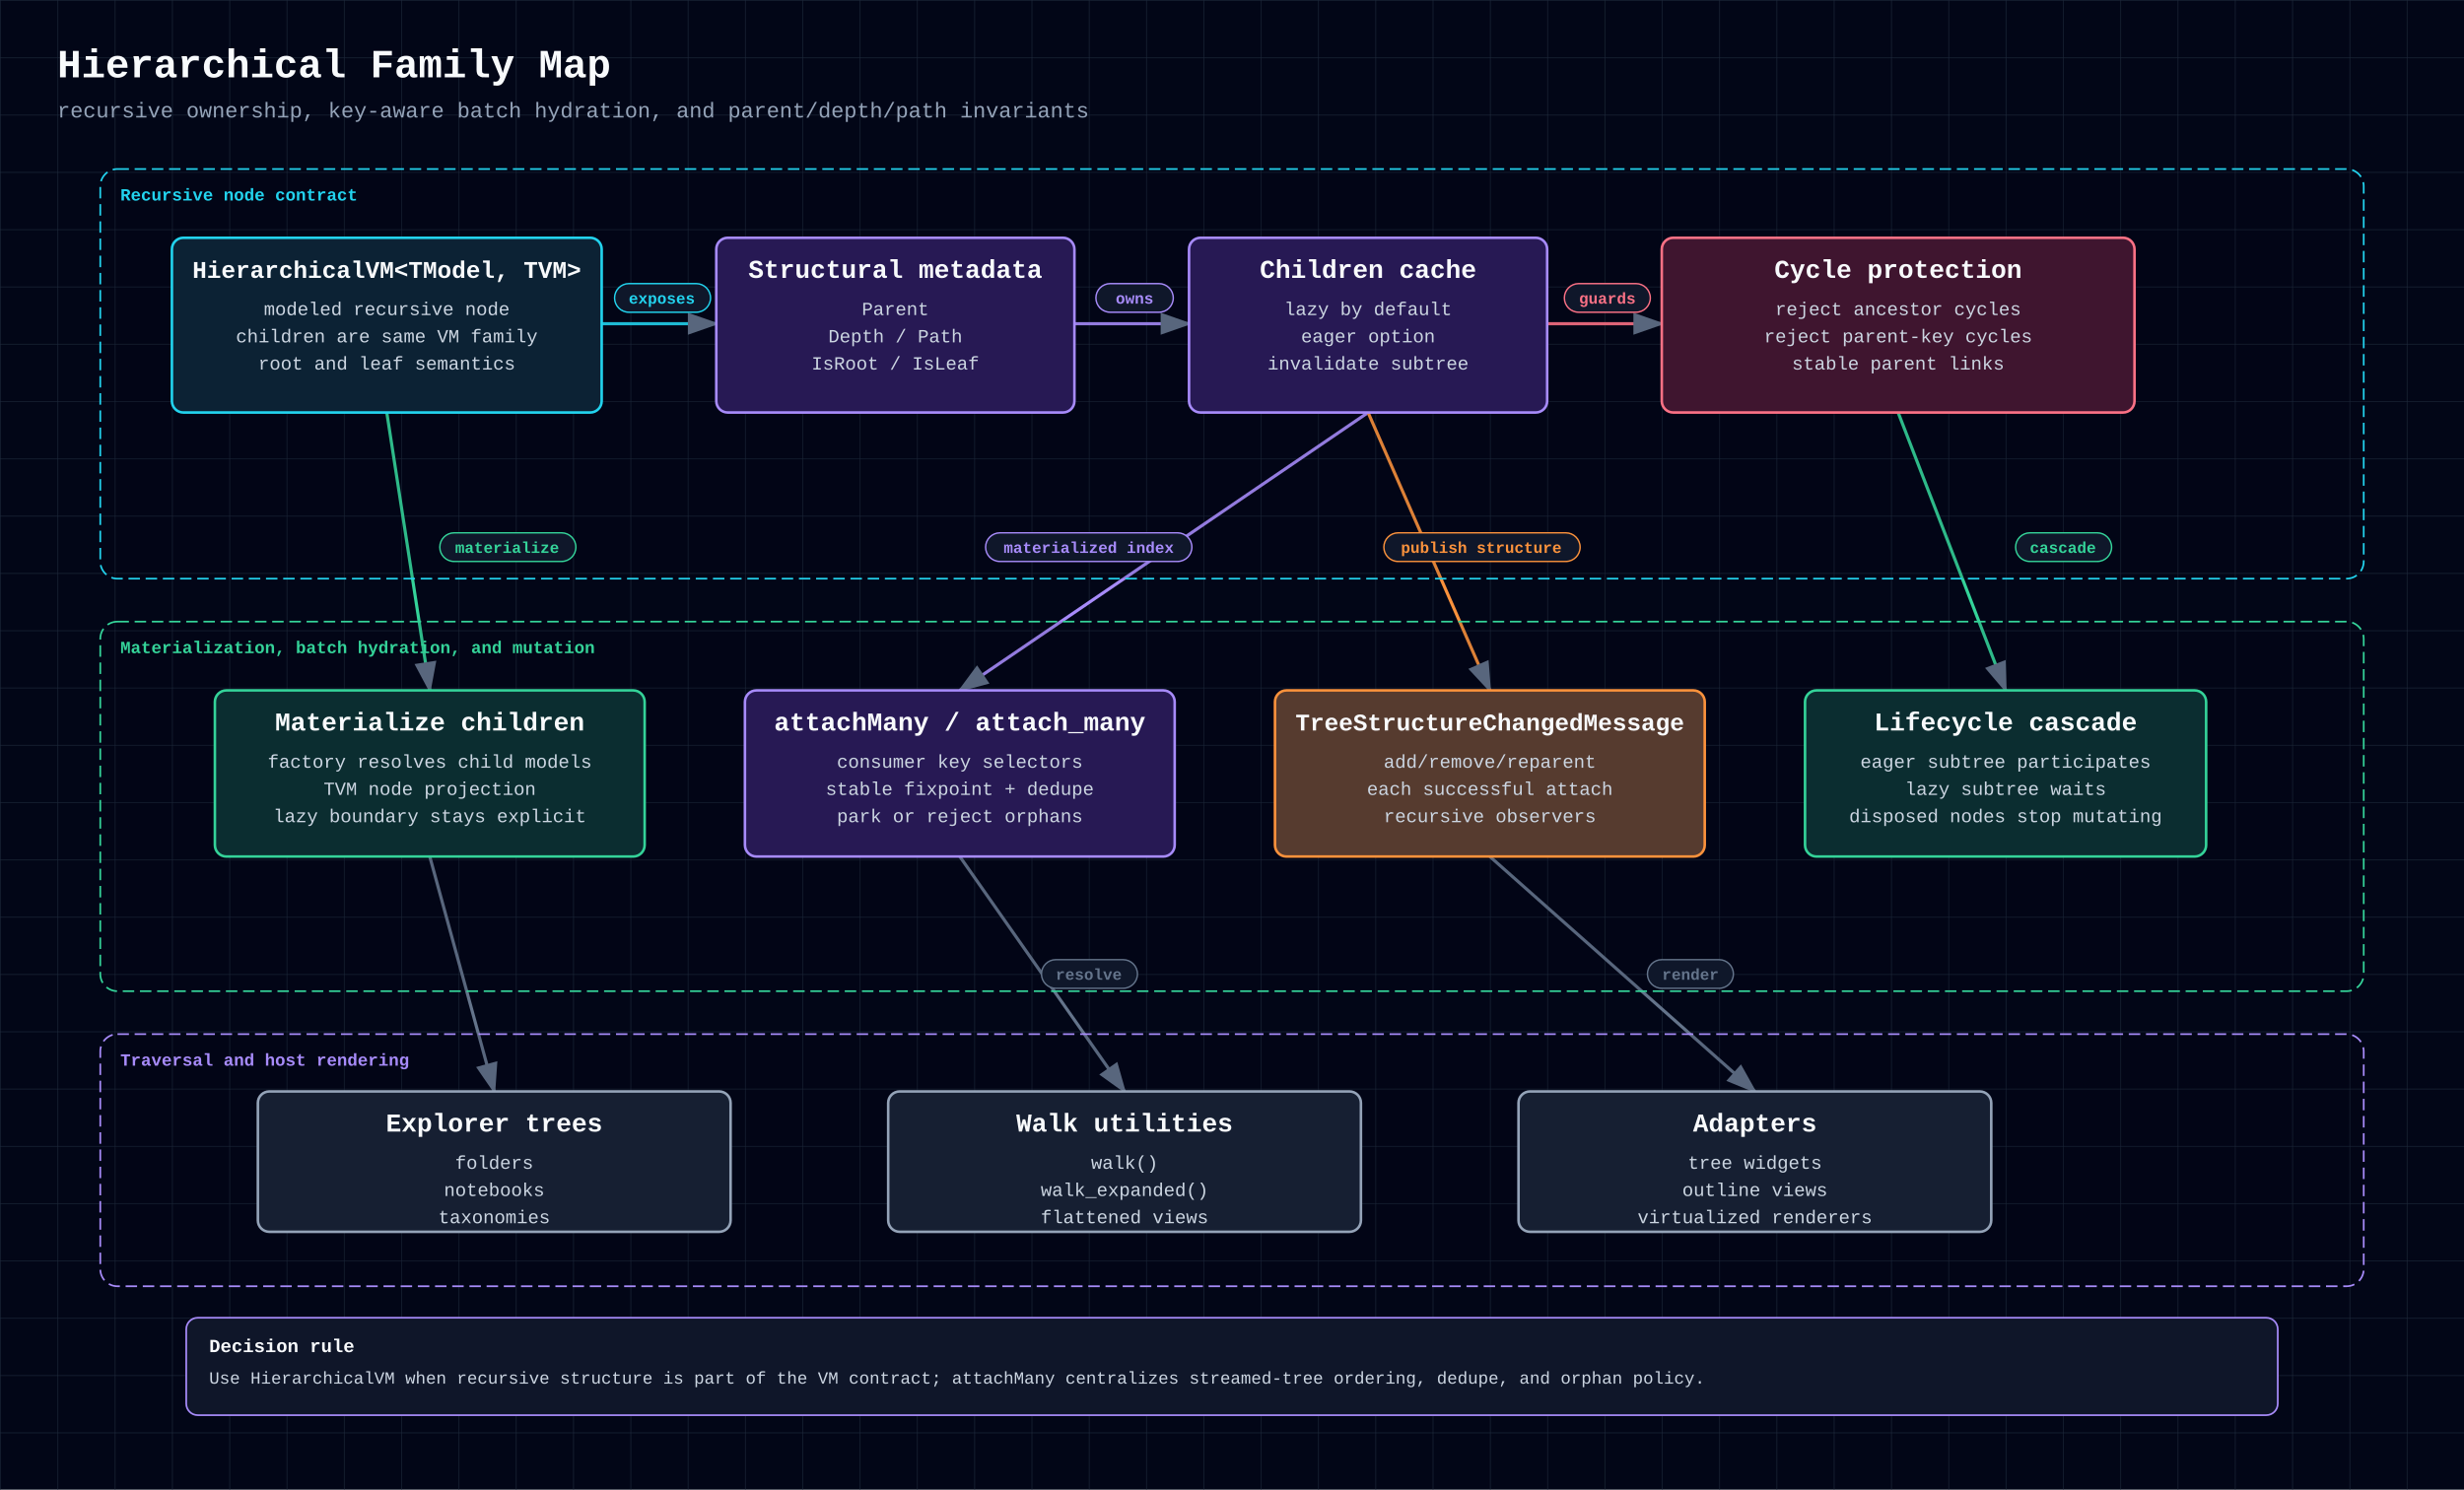
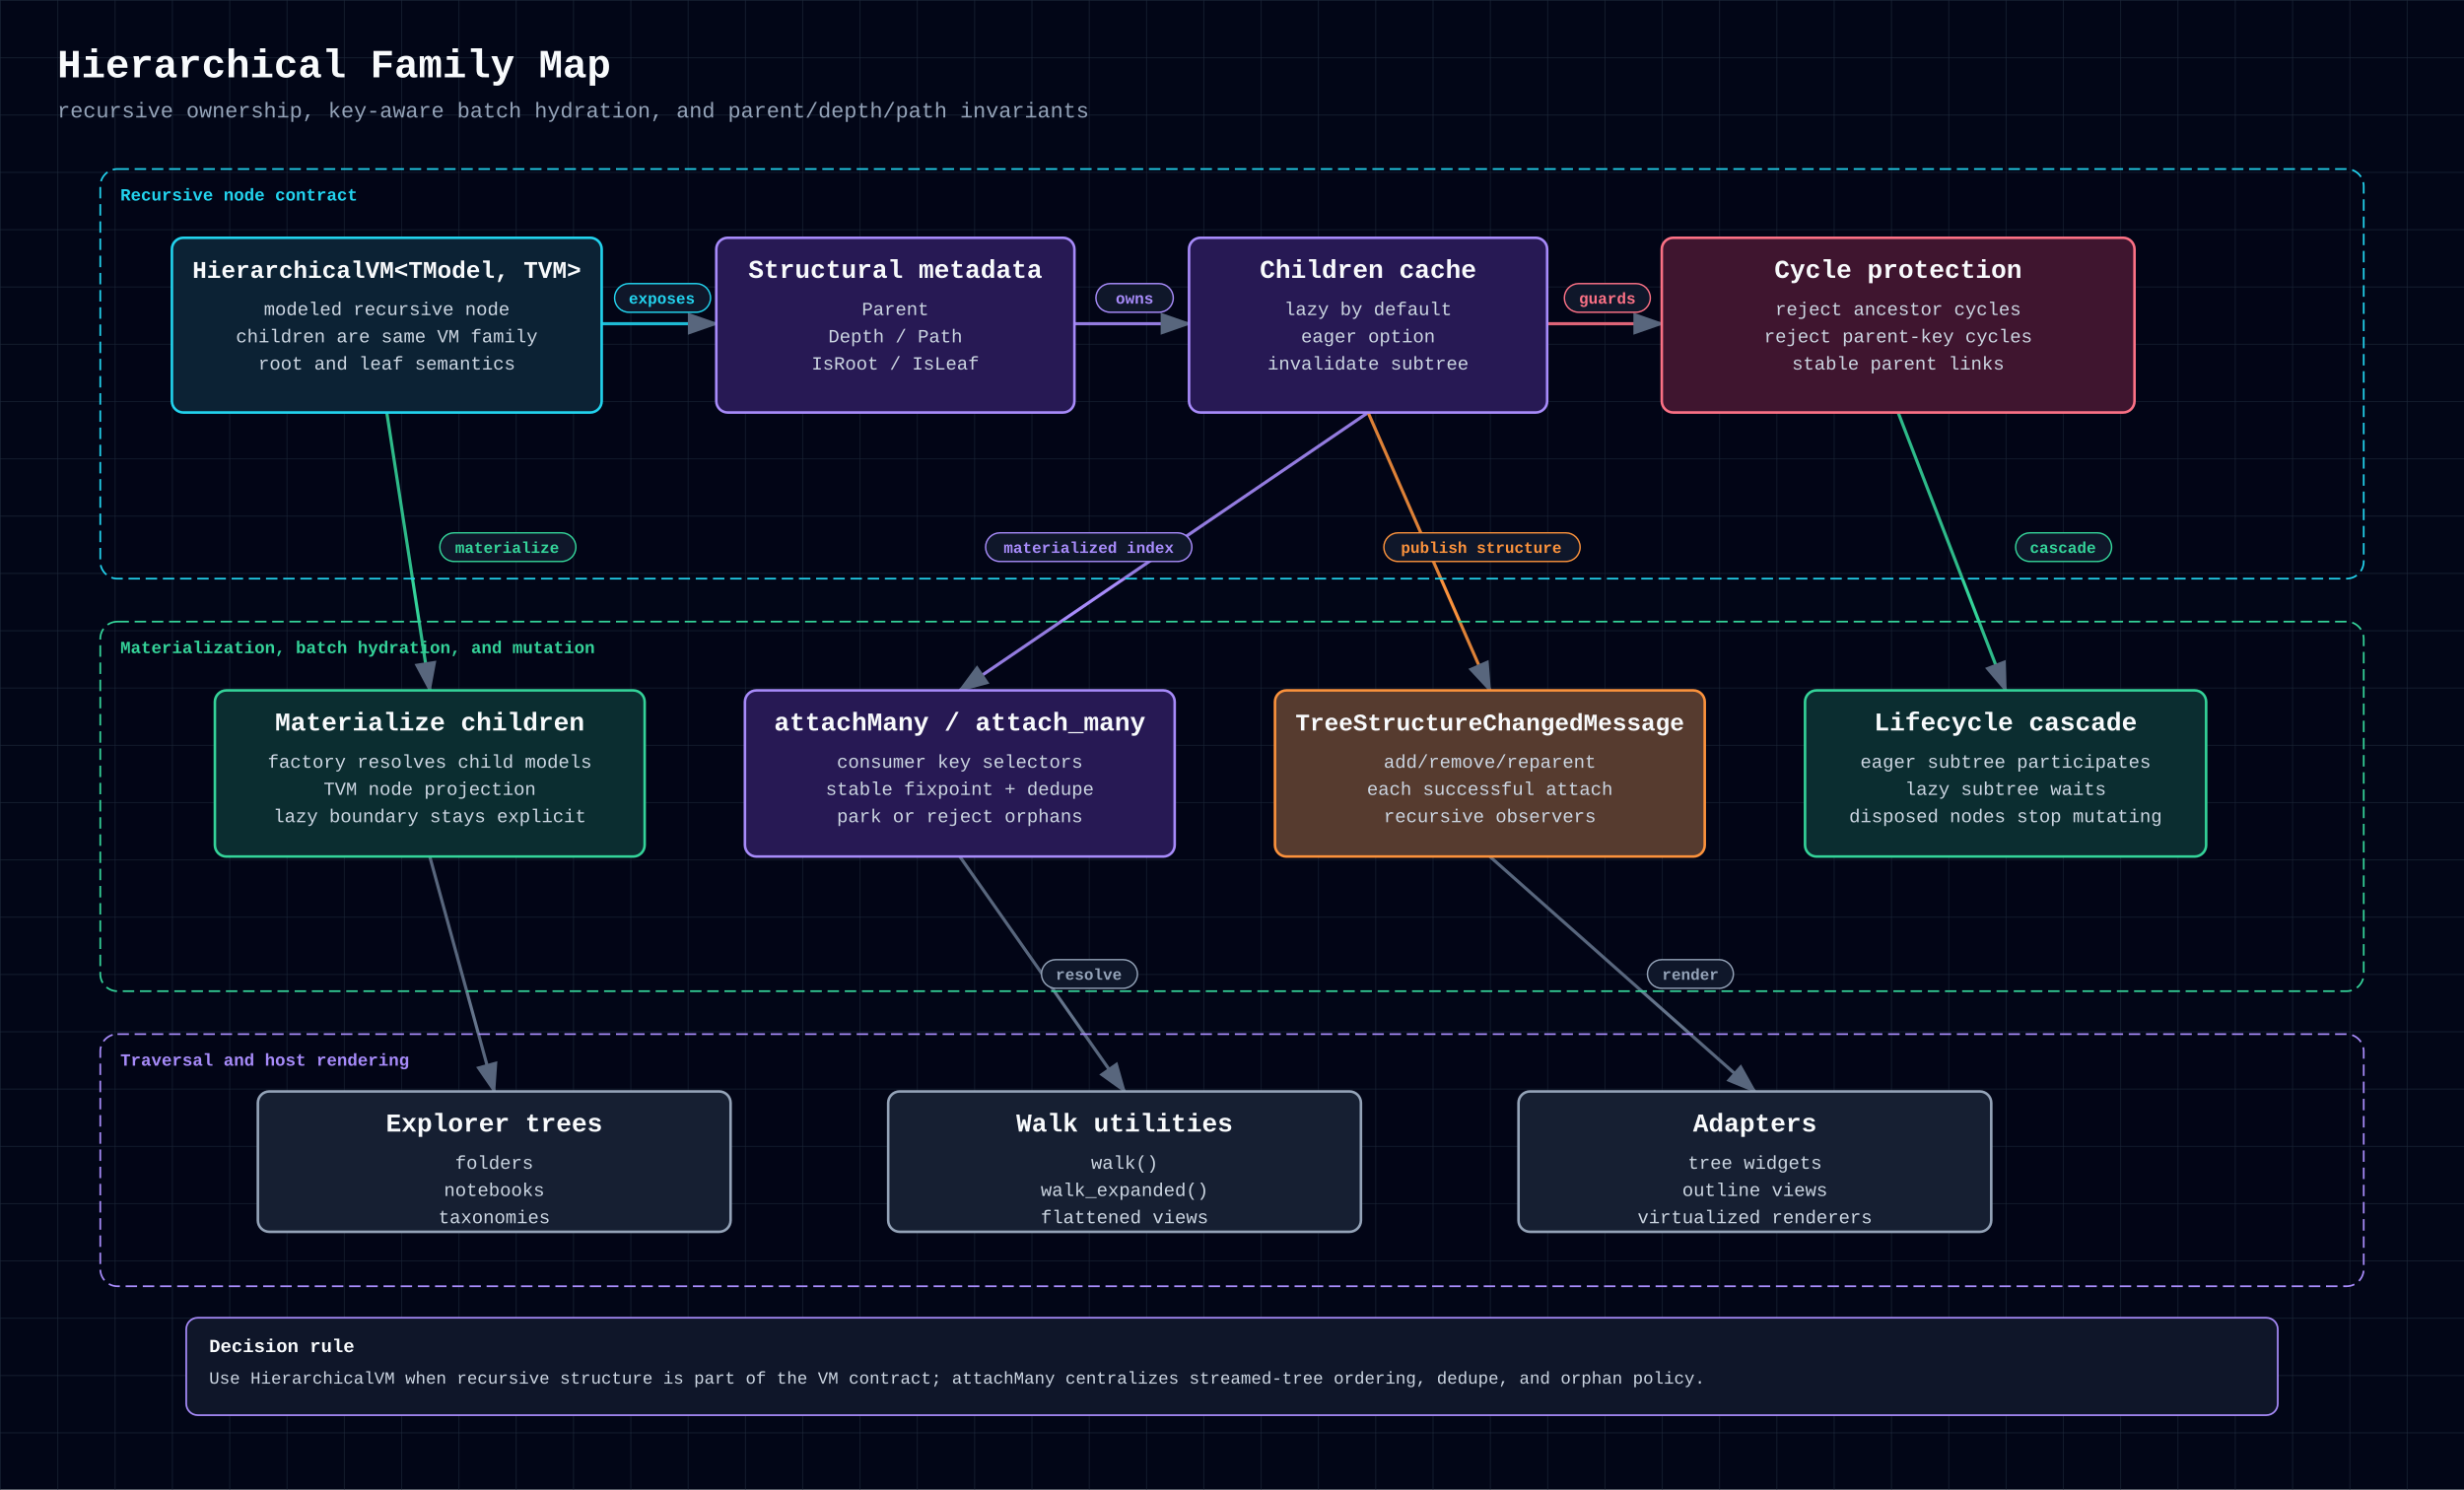
<svg xmlns="http://www.w3.org/2000/svg" width="1720" height="1040" viewBox="0 0 1720 1040" style="font-family: 'JetBrains Mono', ui-monospace, SFMono-Regular, Menlo, Monaco, Consolas, 'Liberation Mono', 'Courier New', monospace;">
  <defs>
    <style>
      text { font-family: 'JetBrains Mono', ui-monospace, SFMono-Regular, Menlo, Monaco, Consolas, 'Liberation Mono', 'Courier New', monospace; }
    </style>
    <pattern id="grid" width="40" height="40" patternUnits="userSpaceOnUse">
      <path d="M 40 0 L 0 0 0 40" fill="none" stroke="#1e293b" stroke-width="0.8" />
    </pattern>
    <marker id="arrowhead" markerWidth="10" markerHeight="7" refX="9" refY="3.5" orient="auto">
      <polygon points="0 0, 10 3.5, 0 7" fill="#64748b" />
    </marker>
  </defs>
  <rect width="100%" height="100%" fill="#020617" />
  <rect width="100%" height="100%" fill="url(#grid)" />
  <text x="40" y="54" fill="#f8fafc" font-size="28" font-weight="700" text-anchor="start">Hierarchical Family Map</text>
  <text x="40" y="82" fill="#94a3b8" font-size="15" font-weight="400" text-anchor="start">recursive ownership, key-aware batch hydration, and parent/depth/path invariants</text>
  <polyline points="420,226 500,226" fill="none" stroke="#22d3ee" stroke-width="2.2" marker-end="url(#arrowhead)" />
  <polyline points="750,226 830,226" fill="none" stroke="#a78bfa" stroke-width="2.2" marker-end="url(#arrowhead)" />
  <polyline points="1080,226 1160,226" fill="none" stroke="#fb7185" stroke-width="2.2" marker-end="url(#arrowhead)" />
  <polyline points="270,288 300,482" fill="none" stroke="#34d399" stroke-width="2.2" marker-end="url(#arrowhead)" />
  <polyline points="955,288 670,482" fill="none" stroke="#a78bfa" stroke-width="2.2" marker-end="url(#arrowhead)" />
  <polyline points="955,288 1040,482" fill="none" stroke="#fb923c" stroke-width="2.2" marker-end="url(#arrowhead)" />
  <polyline points="1325,288 1400,482" fill="none" stroke="#34d399" stroke-width="2.2" marker-end="url(#arrowhead)" />
  <polyline points="300,598 345,762" fill="none" stroke="#64748b" stroke-width="2.2" marker-end="url(#arrowhead)" />
  <polyline points="670,598 785,762" fill="none" stroke="#64748b" stroke-width="2.2" marker-end="url(#arrowhead)" />
  <polyline points="1040,598 1225,762" fill="none" stroke="#64748b" stroke-width="2.2" marker-end="url(#arrowhead)" />
  <rect x="70" y="118" width="1580" height="286" rx="12" fill="rgba(2, 6, 23, 0.12)" stroke="#22d3ee" stroke-width="1.2" stroke-dasharray="8 4" />
  <text x="84" y="140" fill="#22d3ee" font-size="12" font-weight="700" text-anchor="start">Recursive node contract</text>
  <rect x="70" y="434" width="1580" height="258" rx="12" fill="rgba(2, 6, 23, 0.12)" stroke="#34d399" stroke-width="1.2" stroke-dasharray="8 4" />
  <text x="84" y="456" fill="#34d399" font-size="12" font-weight="700" text-anchor="start">Materialization, batch hydration, and mutation</text>
  <rect x="70" y="722" width="1580" height="176" rx="12" fill="rgba(2, 6, 23, 0.12)" stroke="#a78bfa" stroke-width="1.2" stroke-dasharray="8 4" />
  <text x="84" y="744" fill="#a78bfa" font-size="12" font-weight="700" text-anchor="start">Traversal and host rendering</text>
  <rect x="120" y="166" width="300" height="122" rx="8" fill="#0f172a" />
  <rect x="120" y="166" width="300" height="122" rx="8" fill="rgba(8, 51, 68, 0.4)" stroke="#22d3ee" stroke-width="1.8" />
  <text x="270" y="194" fill="#f8fafc" font-size="16.75" font-weight="700" text-anchor="middle">HierarchicalVM&lt;TModel, TVM&gt;</text>
  <text x="270" y="220" fill="#cbd5e1" font-size="13" font-weight="400" text-anchor="middle">modeled recursive node</text>
  <text x="270" y="239" fill="#cbd5e1" font-size="13" font-weight="400" text-anchor="middle">children are same VM family</text>
  <text x="270" y="258" fill="#cbd5e1" font-size="13" font-weight="400" text-anchor="middle">root and leaf semantics</text>
  <rect x="500" y="166" width="250" height="122" rx="8" fill="#0f172a" />
  <rect x="500" y="166" width="250" height="122" rx="8" fill="rgba(76, 29, 149, 0.4)" stroke="#a78bfa" stroke-width="1.8" />
  <text x="625" y="194" fill="#f8fafc" font-size="18" font-weight="700" text-anchor="middle">Structural metadata</text>
  <text x="625" y="220" fill="#cbd5e1" font-size="13" font-weight="400" text-anchor="middle">Parent</text>
  <text x="625" y="239" fill="#cbd5e1" font-size="13" font-weight="400" text-anchor="middle">Depth / Path</text>
  <text x="625" y="258" fill="#cbd5e1" font-size="13" font-weight="400" text-anchor="middle">IsRoot / IsLeaf</text>
  <rect x="830" y="166" width="250" height="122" rx="8" fill="#0f172a" />
  <rect x="830" y="166" width="250" height="122" rx="8" fill="rgba(76, 29, 149, 0.4)" stroke="#a78bfa" stroke-width="1.8" />
  <text x="955" y="194" fill="#f8fafc" font-size="18" font-weight="700" text-anchor="middle">Children cache</text>
  <text x="955" y="220" fill="#cbd5e1" font-size="13" font-weight="400" text-anchor="middle">lazy by default</text>
  <text x="955" y="239" fill="#cbd5e1" font-size="13" font-weight="400" text-anchor="middle">eager option</text>
  <text x="955" y="258" fill="#cbd5e1" font-size="13" font-weight="400" text-anchor="middle">invalidate subtree</text>
  <rect x="1160" y="166" width="330" height="122" rx="8" fill="#0f172a" />
  <rect x="1160" y="166" width="330" height="122" rx="8" fill="rgba(136, 19, 55, 0.4)" stroke="#fb7185" stroke-width="1.8" />
  <text x="1325" y="194" fill="#f8fafc" font-size="18" font-weight="700" text-anchor="middle">Cycle protection</text>
  <text x="1325" y="220" fill="#cbd5e1" font-size="13" font-weight="400" text-anchor="middle">reject ancestor cycles</text>
  <text x="1325" y="239" fill="#cbd5e1" font-size="13" font-weight="400" text-anchor="middle">reject parent-key cycles</text>
  <text x="1325" y="258" fill="#cbd5e1" font-size="13" font-weight="400" text-anchor="middle">stable parent links</text>
  <rect x="150" y="482" width="300" height="116" rx="8" fill="#0f172a" />
  <rect x="150" y="482" width="300" height="116" rx="8" fill="rgba(6, 78, 59, 0.4)" stroke="#34d399" stroke-width="1.8" />
  <text x="300" y="510" fill="#f8fafc" font-size="18" font-weight="700" text-anchor="middle">Materialize children</text>
  <text x="300" y="536" fill="#cbd5e1" font-size="13" font-weight="400" text-anchor="middle">factory resolves child models</text>
  <text x="300" y="555" fill="#cbd5e1" font-size="13" font-weight="400" text-anchor="middle">TVM node projection</text>
  <text x="300" y="574" fill="#cbd5e1" font-size="13" font-weight="400" text-anchor="middle">lazy boundary stays explicit</text>
  <rect x="520" y="482" width="300" height="116" rx="8" fill="#0f172a" />
  <rect x="520" y="482" width="300" height="116" rx="8" fill="rgba(76, 29, 149, 0.4)" stroke="#a78bfa" stroke-width="1.8" />
  <text x="670" y="510" fill="#f8fafc" font-size="18" font-weight="700" text-anchor="middle">attachMany / attach_many</text>
  <text x="670" y="536" fill="#cbd5e1" font-size="13" font-weight="400" text-anchor="middle">consumer key selectors</text>
  <text x="670" y="555" fill="#cbd5e1" font-size="13" font-weight="400" text-anchor="middle">stable fixpoint + dedupe</text>
  <text x="670" y="574" fill="#cbd5e1" font-size="13" font-weight="400" text-anchor="middle">park or reject orphans</text>
  <rect x="890" y="482" width="300" height="116" rx="8" fill="#0f172a" />
  <rect x="890" y="482" width="300" height="116" rx="8" fill="rgba(251, 146, 60, 0.3)" stroke="#fb923c" stroke-width="1.8" />
  <text x="1040" y="510" fill="#f8fafc" font-size="16.75" font-weight="700" text-anchor="middle">TreeStructureChangedMessage</text>
  <text x="1040" y="536" fill="#cbd5e1" font-size="13" font-weight="400" text-anchor="middle">add/remove/reparent</text>
  <text x="1040" y="555" fill="#cbd5e1" font-size="13" font-weight="400" text-anchor="middle">each successful attach</text>
  <text x="1040" y="574" fill="#cbd5e1" font-size="13" font-weight="400" text-anchor="middle">recursive observers</text>
  <rect x="1260" y="482" width="280" height="116" rx="8" fill="#0f172a" />
  <rect x="1260" y="482" width="280" height="116" rx="8" fill="rgba(6, 78, 59, 0.4)" stroke="#34d399" stroke-width="1.8" />
  <text x="1400" y="510" fill="#f8fafc" font-size="18" font-weight="700" text-anchor="middle">Lifecycle cascade</text>
  <text x="1400" y="536" fill="#cbd5e1" font-size="13" font-weight="400" text-anchor="middle">eager subtree participates</text>
  <text x="1400" y="555" fill="#cbd5e1" font-size="13" font-weight="400" text-anchor="middle">lazy subtree waits</text>
  <text x="1400" y="574" fill="#cbd5e1" font-size="13" font-weight="400" text-anchor="middle">disposed nodes stop mutating</text>
  <rect x="180" y="762" width="330" height="98" rx="8" fill="#0f172a" />
  <rect x="180" y="762" width="330" height="98" rx="8" fill="rgba(30, 41, 59, 0.5)" stroke="#94a3b8" stroke-width="1.8" />
  <text x="345" y="790" fill="#f8fafc" font-size="18" font-weight="700" text-anchor="middle">Explorer trees</text>
  <text x="345" y="816" fill="#cbd5e1" font-size="13" font-weight="400" text-anchor="middle">folders</text>
  <text x="345" y="835" fill="#cbd5e1" font-size="13" font-weight="400" text-anchor="middle">notebooks</text>
  <text x="345" y="854" fill="#cbd5e1" font-size="13" font-weight="400" text-anchor="middle">taxonomies</text>
  <rect x="620" y="762" width="330" height="98" rx="8" fill="#0f172a" />
  <rect x="620" y="762" width="330" height="98" rx="8" fill="rgba(30, 41, 59, 0.5)" stroke="#94a3b8" stroke-width="1.8" />
  <text x="785" y="790" fill="#f8fafc" font-size="18" font-weight="700" text-anchor="middle">Walk utilities</text>
  <text x="785" y="816" fill="#cbd5e1" font-size="13" font-weight="400" text-anchor="middle">walk()</text>
  <text x="785" y="835" fill="#cbd5e1" font-size="13" font-weight="400" text-anchor="middle">walk_expanded()</text>
  <text x="785" y="854" fill="#cbd5e1" font-size="13" font-weight="400" text-anchor="middle">flattened views</text>
  <rect x="1060" y="762" width="330" height="98" rx="8" fill="#0f172a" />
  <rect x="1060" y="762" width="330" height="98" rx="8" fill="rgba(30, 41, 59, 0.5)" stroke="#94a3b8" stroke-width="1.8" />
  <text x="1225" y="790" fill="#f8fafc" font-size="18" font-weight="700" text-anchor="middle">Adapters</text>
  <text x="1225" y="816" fill="#cbd5e1" font-size="13" font-weight="400" text-anchor="middle">tree widgets</text>
  <text x="1225" y="835" fill="#cbd5e1" font-size="13" font-weight="400" text-anchor="middle">outline views</text>
  <text x="1225" y="854" fill="#cbd5e1" font-size="13" font-weight="400" text-anchor="middle">virtualized renderers</text>
  <rect x="130" y="920" width="1460" height="68" rx="8" fill="#0f172a" />
  <rect x="130" y="920" width="1460" height="68" rx="8" fill="rgba(15, 23, 42, 0.94)" stroke="#a78bfa" stroke-width="1.2" />
  <text x="146" y="944" fill="#f8fafc" font-size="13" font-weight="700" text-anchor="start">Decision rule</text>
  <text x="146" y="966" fill="#cbd5e1" font-size="12" font-weight="400" text-anchor="start">Use HierarchicalVM when recursive structure is part of the VM contract; attachMany centralizes streamed-tree ordering, dedupe, and orphan policy.</text>
  <rect x="429" y="198" width="67" height="20" rx="10" fill="#0f172a" stroke="#22d3ee" stroke-width="1" />
  <text x="462" y="212" fill="#22d3ee" font-size="11" font-weight="700" text-anchor="middle">exposes</text>
  <rect x="765" y="198" width="54" height="20" rx="10" fill="#0f172a" stroke="#a78bfa" stroke-width="1" />
  <text x="792" y="212" fill="#a78bfa" font-size="11" font-weight="700" text-anchor="middle">owns</text>
  <rect x="1092" y="198" width="60" height="20" rx="10" fill="#0f172a" stroke="#fb7185" stroke-width="1" />
  <text x="1122" y="212" fill="#fb7185" font-size="11" font-weight="700" text-anchor="middle">guards</text>
  <rect x="307" y="372" width="95" height="20" rx="10" fill="#0f172a" stroke="#34d399" stroke-width="1" />
  <text x="354" y="386" fill="#34d399" font-size="11" font-weight="700" text-anchor="middle">materialize</text>
  <rect x="688" y="372" width="144" height="20" rx="10" fill="#0f172a" stroke="#a78bfa" stroke-width="1" />
  <text x="760" y="386" fill="#a78bfa" font-size="11" font-weight="700" text-anchor="middle">materialized index</text>
  <rect x="966" y="372" width="137" height="20" rx="10" fill="#0f172a" stroke="#fb923c" stroke-width="1" />
  <text x="1034" y="386" fill="#fb923c" font-size="11" font-weight="700" text-anchor="middle">publish structure</text>
  <rect x="1407" y="372" width="67" height="20" rx="10" fill="#0f172a" stroke="#34d399" stroke-width="1" />
  <text x="1440" y="386" fill="#34d399" font-size="11" font-weight="700" text-anchor="middle">cascade</text>
-   <rect x="727" y="670" width="67" height="20" rx="10" fill="#0f172a" stroke="#64748b" stroke-width="1" />
-   <text x="760" y="684" fill="#64748b" font-size="11" font-weight="700" text-anchor="middle">resolve</text>
-   <rect x="1150" y="670" width="60" height="20" rx="10" fill="#0f172a" stroke="#64748b" stroke-width="1" />
-   <text x="1180" y="684" fill="#64748b" font-size="11" font-weight="700" text-anchor="middle">render</text>
+   <rect x="727" y="670" width="67" height="20" rx="10" fill="#0f172a" stroke="#94a3b8" stroke-width="1" />
+   <text x="760" y="684" fill="#94a3b8" font-size="11" font-weight="700" text-anchor="middle">resolve</text>
+   <rect x="1150" y="670" width="60" height="20" rx="10" fill="#0f172a" stroke="#94a3b8" stroke-width="1" />
+   <text x="1180" y="684" fill="#94a3b8" font-size="11" font-weight="700" text-anchor="middle">render</text>
</svg>
